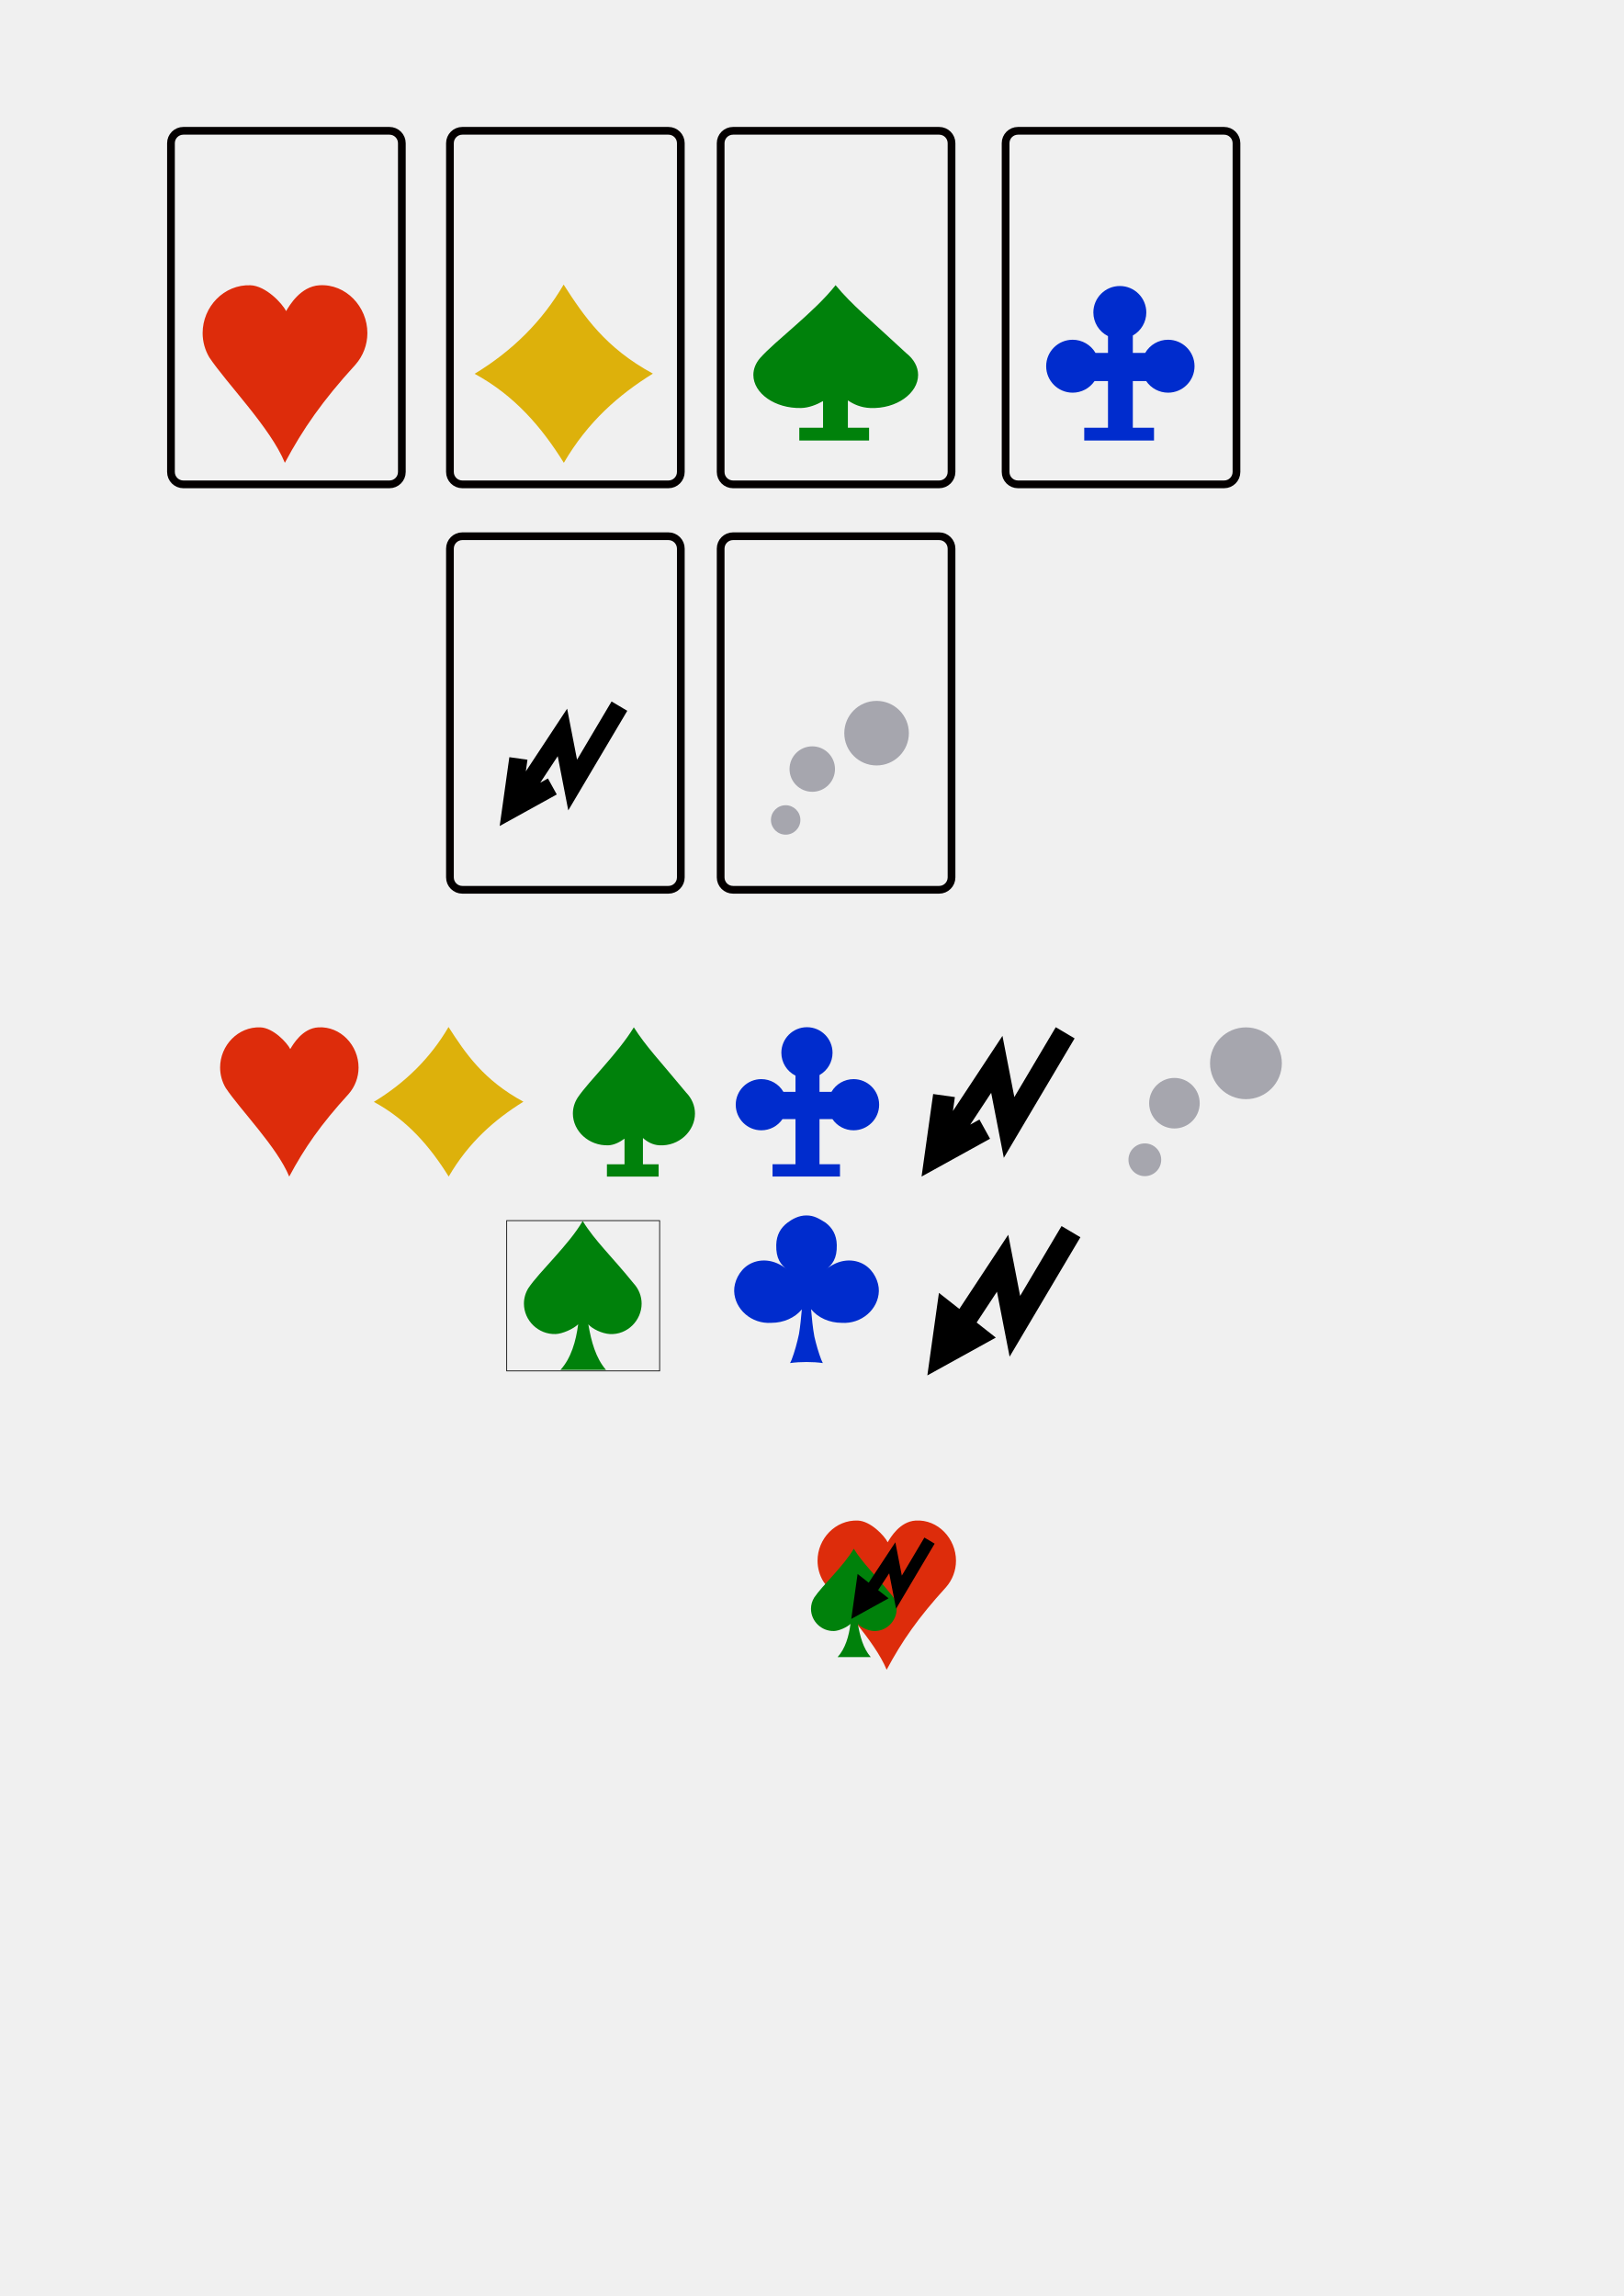
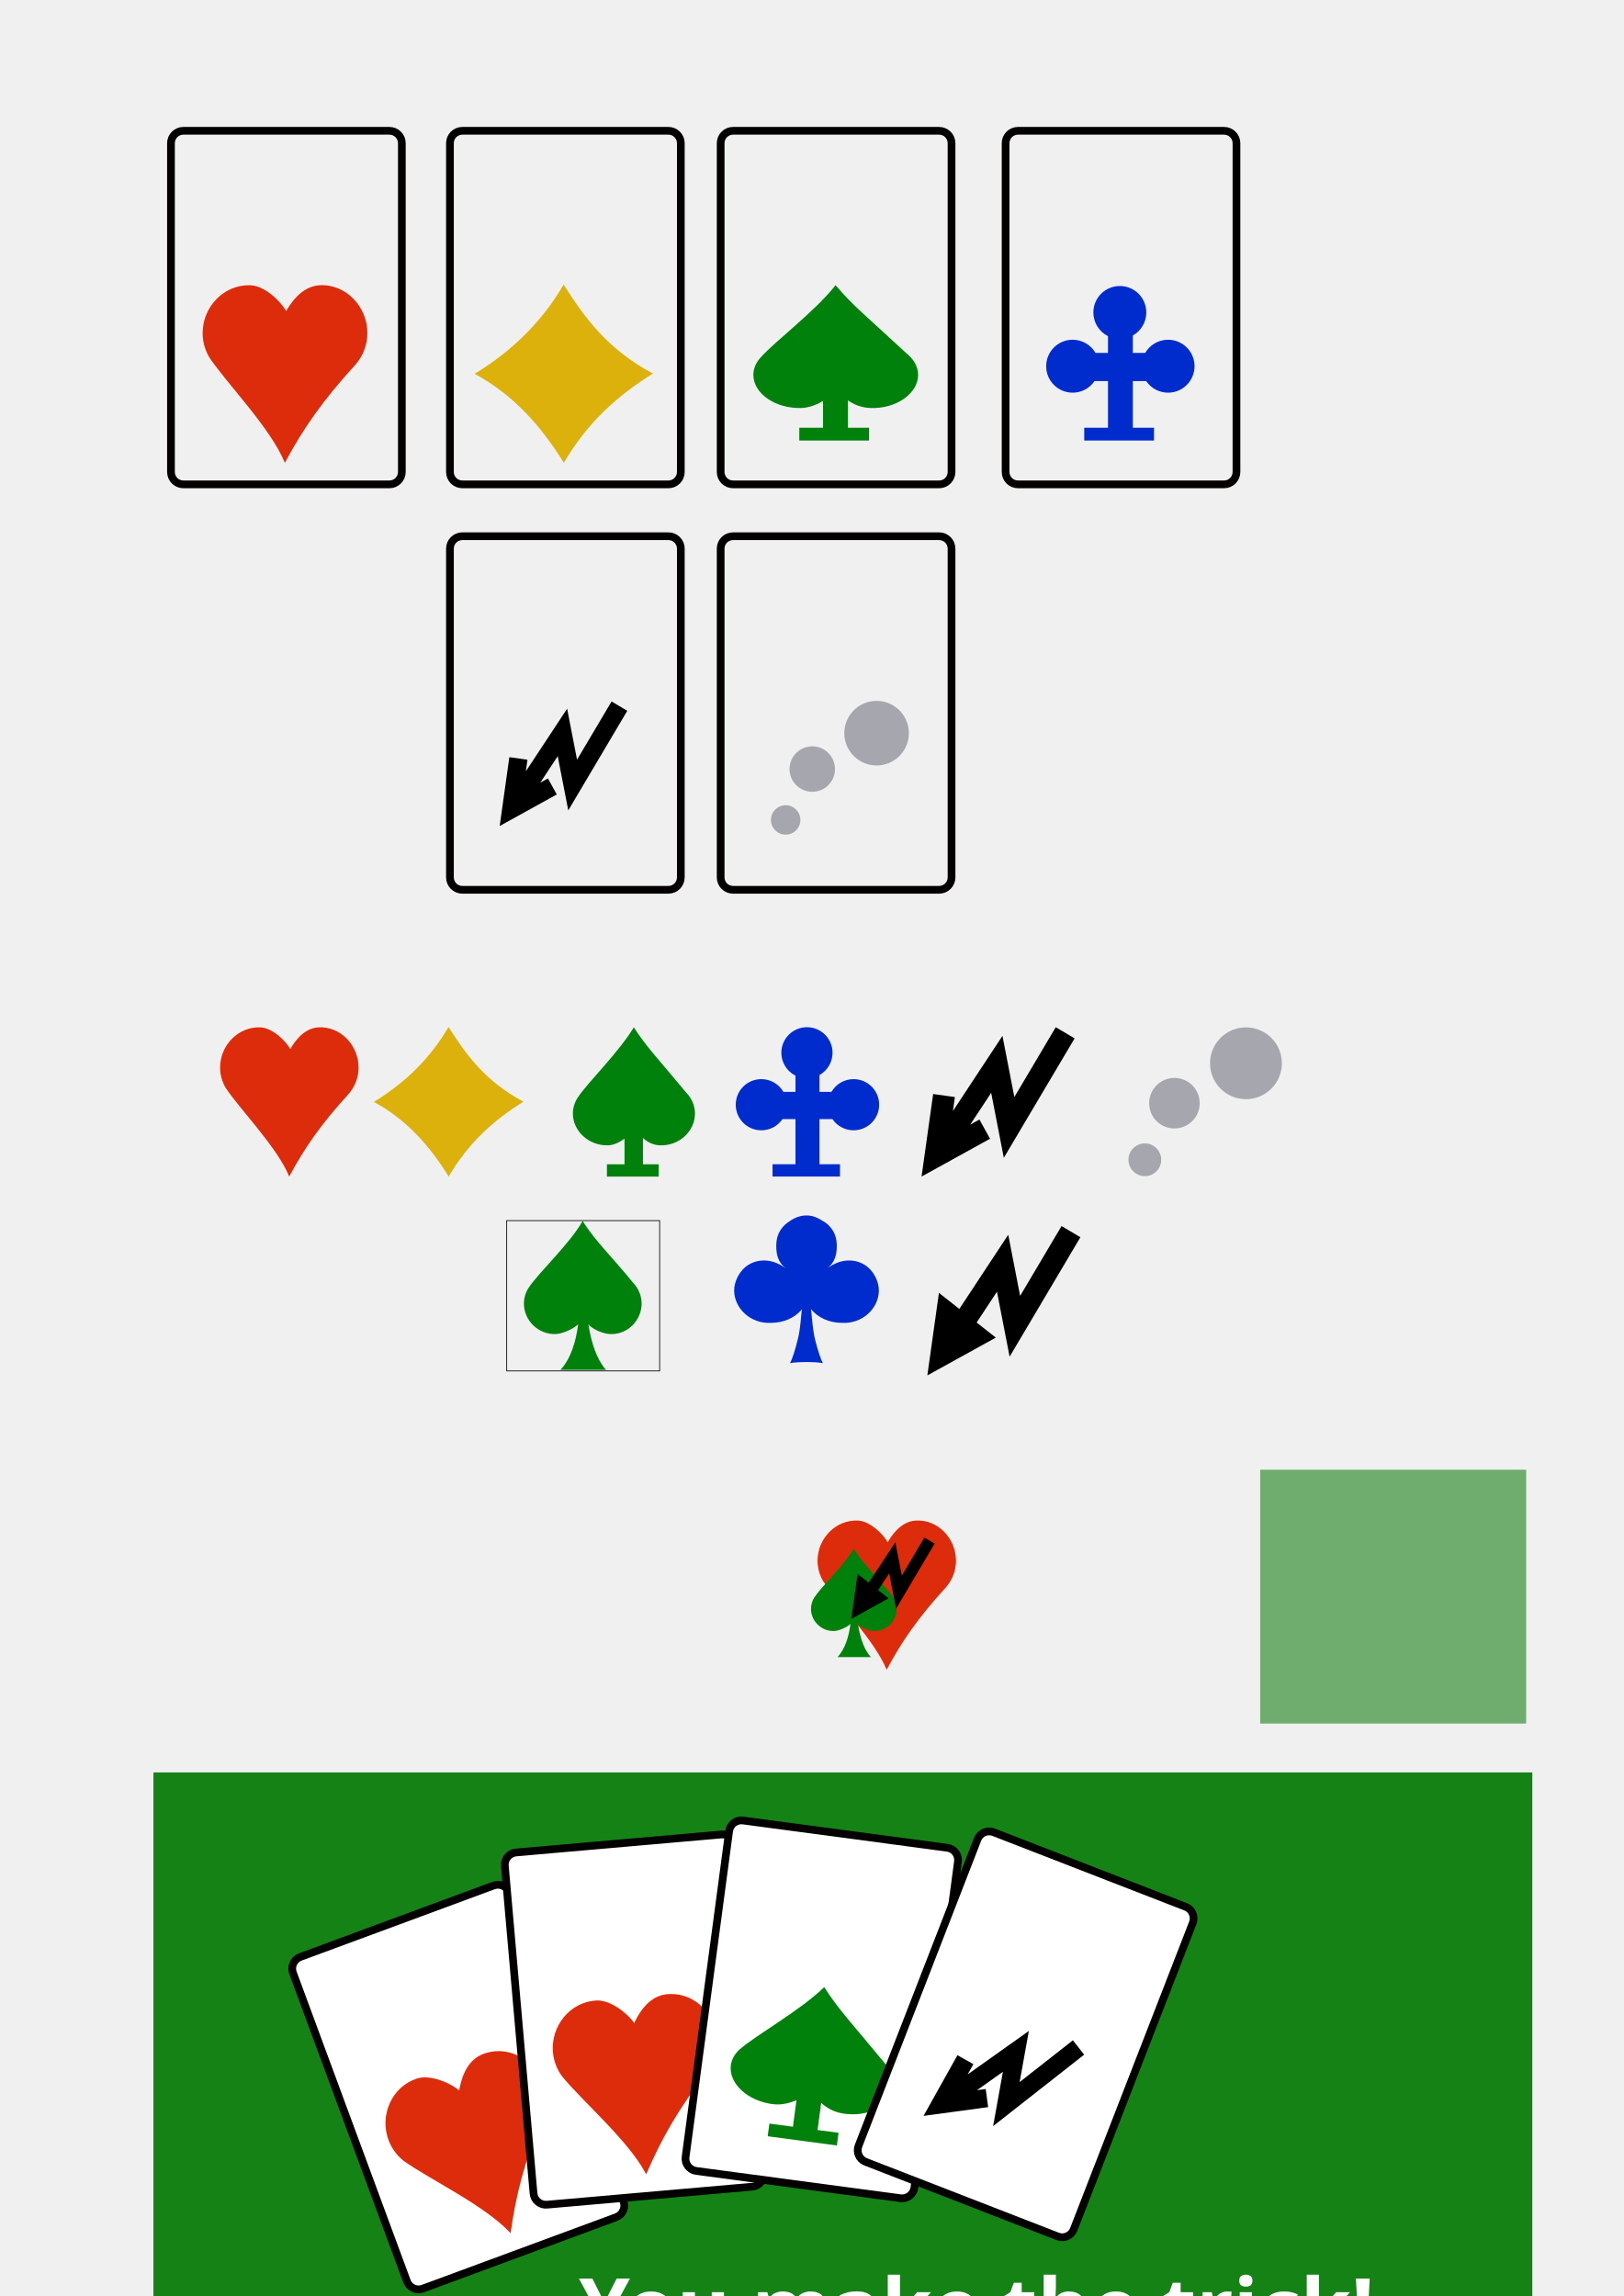
<svg xmlns="http://www.w3.org/2000/svg" width="210mm" height="297mm" viewBox="0 0 210 297" version="1.1" id="svg8">
  <defs id="defs2" />
  <g id="layer1">
    <path style="fill:#002ccd;fill-opacity:1;stroke:none;stroke-width:0.378;stroke-linecap:square;stroke-linejoin:miter;stroke-miterlimit:4;stroke-dasharray:none;stroke-opacity:1" d="M 394.18 594.23 C 390.399 594.23 387.284 596.003 384.895 597.795 C 381.625 600.289 379.564 603.715 379.445 608.633 C 379.285 615.289 381.565 618.279 384.953 620.848 C 378.433 615.232 370.92 615.2 365.824 618.393 C 361.279 621.24 358.766 626.781 358.877 631.207 C 359.098 640.077 367.374 647.422 377.092 646.738 C 383.047 646.737 388.567 644.253 391.951 640.17 C 391.574 644.197 391.233 648.19 390.566 652.178 C 389.624 656.557 388.45 660.879 386.984 664.719 C 386.739 665.28 386.482 665.843 386.209 666.406 C 391.026 665.717 397.544 665.713 402.213 666.406 C 401.935 665.833 401.672 665.261 401.424 664.689 C 400.102 661.238 399.002 657.396 398.084 653.477 C 397.255 649.026 396.883 644.576 396.463 640.082 C 399.84 644.217 405.395 646.736 411.393 646.738 C 421.111 647.422 429.386 640.077 429.607 631.207 C 429.718 626.781 427.206 621.24 422.66 618.393 C 417.564 615.2 410.051 615.232 403.531 620.848 C 406.92 618.279 409.199 615.289 409.039 608.633 C 408.921 603.715 406.859 600.289 403.59 597.795 C 400.329 595.764 397.96 594.23 394.18 594.23 z " transform="scale(0.2645833)" id="path860" />
    <rect style="fill:none;fill-opacity:1;stroke:#040000;stroke-width:1;stroke-miterlimit:4;stroke-dasharray:none;stroke-opacity:1" id="rect815" width="29.86" height="45.735" x="22.112" y="16.92" rx="1.604" ry="1.604" />
    <path style="fill:#dd2c0b;fill-opacity:1;stroke:none;stroke-width:1;stroke-miterlimit:4;stroke-dasharray:none;stroke-opacity:1" d="m 36.843,59.867 c -1.84,-4.507 -7.513,-10.256 -9.77,-13.635 -0.564,-0.951 -0.863,-2.037 -0.866,-3.143 1.15e-4,-3.418 2.774,-6.315 6.19,-6.189 1.972,0.073 4.105,2.331 4.604,3.344 0.421,-0.699 1.848,-3.2 4.325,-3.344 3.412,-0.198 6.189,2.771 6.189,6.189 -0.002,1.503 -0.55,2.953 -1.543,4.081 -4.277,4.685 -6.777,8.292 -9.13,12.697 z" id="path817" />
    <flowRoot xml:space="preserve" id="flowRoot827" style="font-style:normal;font-weight:normal;font-size:10.583px;line-height:1.25;font-family:sans-serif;text-align:center;letter-spacing:0px;word-spacing:0px;text-anchor:middle;fill:#000000;fill-opacity:1;stroke:none;stroke-width:0.265" transform="translate(0.5291667)">
      <flowRegion id="flowRegion829" style="text-align:center;text-anchor:middle;stroke-width:0.265">
        <rect id="rect831" width="21.261" height="15.875" x="26.364" y="20.794" style="text-align:center;text-anchor:middle;stroke-width:0.265" />
      </flowRegion>
      <flowPara id="flowPara833" style="font-style:normal;font-variant:normal;font-weight:bold;font-stretch:normal;font-size:12.7px;font-family:sans-serif;-inkscape-font-specification:'sans-serif Bold';stroke-width:0.265">13</flowPara>
    </flowRoot>
    <rect ry="1.604" rx="1.604" y="16.92" x="58.193" height="45.735" width="29.86" id="rect835" style="fill:none;fill-opacity:1;stroke:#040000;stroke-width:1;stroke-miterlimit:4;stroke-dasharray:none;stroke-opacity:1" />
    <flowRoot transform="translate(36.61055)" style="font-style:normal;font-weight:normal;font-size:10.583px;line-height:1.25;font-family:sans-serif;text-align:center;letter-spacing:0px;word-spacing:0px;text-anchor:middle;fill:#000000;fill-opacity:1;stroke:none;stroke-width:0.265" id="flowRoot845" xml:space="preserve">
      <flowRegion style="text-align:center;text-anchor:middle;stroke-width:0.265" id="flowRegion841">
        <rect style="text-align:center;text-anchor:middle;stroke-width:0.265" y="20.794" x="26.364" height="15.875" width="21.261" id="rect839" />
      </flowRegion>
      <flowPara style="font-style:normal;font-variant:normal;font-weight:bold;font-stretch:normal;font-size:12.7px;font-family:sans-serif;-inkscape-font-specification:'sans-serif Bold';stroke-width:0.265" id="flowPara843">5</flowPara>
    </flowRoot>
    <path style="fill:#ddb10b;fill-opacity:1;stroke:none;stroke-width:1;stroke-miterlimit:4;stroke-dasharray:none;stroke-opacity:1" d="m 72.897,36.814 c 2.643,4.111 5.415,8.192 11.54,11.513 -4.376,2.724 -8.396,6.191 -11.513,11.54 C 70.053,55.247 66.537,51.144 61.385,48.354 66.313,45.366 70.15,41.52 72.897,36.814 Z" id="rect847" />
    <rect style="fill:none;fill-opacity:1;stroke:#040000;stroke-width:1;stroke-miterlimit:4;stroke-dasharray:none;stroke-opacity:1" id="rect852" width="29.86" height="45.735" x="93.205" y="16.92" rx="1.604" ry="1.604" />
    <flowRoot xml:space="preserve" id="flowRoot860" style="font-style:normal;font-weight:normal;font-size:10.583px;line-height:1.25;font-family:sans-serif;text-align:center;letter-spacing:0px;word-spacing:0px;text-anchor:middle;fill:#000000;fill-opacity:1;stroke:none;stroke-width:0.265" transform="translate(71.62286)">
      <flowRegion id="flowRegion856" style="text-align:center;text-anchor:middle;stroke-width:0.265">
        <rect id="rect854" width="21.261" height="15.875" x="26.364" y="20.794" style="text-align:center;text-anchor:middle;stroke-width:0.265" />
      </flowRegion>
      <flowPara id="flowPara858" style="font-style:normal;font-variant:normal;font-weight:bold;font-stretch:normal;font-size:12.7px;font-family:sans-serif;-inkscape-font-specification:'sans-serif Bold';stroke-width:0.265">11</flowPara>
    </flowRoot>
    <path style="fill:#00810b;fill-opacity:1;stroke:none;stroke-width:3.78;stroke-miterlimit:4;stroke-dasharray:none;stroke-opacity:1" d="M 408.455 139.428 C 398.149 152.552 378.878 166.713 371.529 175.076 C 369.397 177.564 368.267 180.401 368.258 183.293 C 368.258 192.23 378.741 199.804 391.652 199.475 C 395.334 199.381 399.161 197.892 402.322 196.09 L 402.322 209.127 L 390.715 209.127 L 390.715 215.377 L 424.822 215.377 L 424.822 209.127 L 414.465 209.127 L 414.465 195.748 C 417.168 197.618 420.802 199.29 425.398 199.475 C 438.296 199.992 448.791 192.23 448.791 183.293 C 448.783 179.364 446.713 175.572 442.961 172.623 C 424.783 155.676 416.644 149.299 408.455 139.428 z " transform="scale(0.2645833)" id="path864" />
    <rect ry="1.604" rx="1.604" y="16.92" x="130.058" height="45.735" width="29.86" id="rect871" style="fill:none;fill-opacity:1;stroke:#040000;stroke-width:1;stroke-miterlimit:4;stroke-dasharray:none;stroke-opacity:1" />
    <flowRoot transform="translate(108.4755)" style="font-style:normal;font-weight:normal;font-size:10.583px;line-height:1.25;font-family:sans-serif;text-align:center;letter-spacing:0px;word-spacing:0px;text-anchor:middle;fill:#000000;fill-opacity:1;stroke:none;stroke-width:0.265" id="flowRoot879" xml:space="preserve">
      <flowRegion style="text-align:center;text-anchor:middle;stroke-width:0.265" id="flowRegion875">
        <rect style="text-align:center;text-anchor:middle;stroke-width:0.265" y="20.794" x="26.364" height="15.875" width="21.261" id="rect873" />
      </flowRegion>
      <flowPara style="font-style:normal;font-variant:normal;font-weight:bold;font-stretch:normal;font-size:12.7px;font-family:sans-serif;-inkscape-font-specification:'sans-serif Bold';stroke-width:0.265" id="flowPara877">1</flowPara>
    </flowRoot>
    <path style="fill:#002ccd;fill-opacity:1;stroke:none;stroke-width:3.78;stroke-miterlimit:4;stroke-dasharray:none;stroke-opacity:1" d="M 547.398 139.832 A 12.943 12.943 0 0 0 534.457 152.775 A 12.943 12.943 0 0 0 541.607 164.334 L 541.607 172.537 L 535.504 172.537 A 12.943 12.943 0 0 0 524.332 166.098 A 12.943 12.943 0 0 0 511.391 179.039 A 12.943 12.943 0 0 0 524.332 191.982 A 12.943 12.943 0 0 0 535.045 186.301 L 541.607 186.301 L 541.607 209.127 L 530 209.127 L 530 215.377 L 564.107 215.377 L 564.107 209.127 L 553.75 209.127 L 553.75 186.301 L 560.271 186.301 A 12.943 12.943 0 0 0 570.971 191.982 A 12.943 12.943 0 0 0 583.914 179.039 A 12.943 12.943 0 0 0 570.971 166.098 A 12.943 12.943 0 0 0 559.795 172.537 L 553.75 172.537 L 553.75 164.035 A 12.943 12.943 0 0 0 560.342 152.775 A 12.943 12.943 0 0 0 547.398 139.832 z " transform="scale(0.2645833)" id="path881" />
    <rect style="fill:none;fill-opacity:1;stroke:#040000;stroke-width:1;stroke-miterlimit:4;stroke-dasharray:none;stroke-opacity:1" id="rect920" width="29.86" height="45.735" x="58.193" y="69.364" rx="1.604" ry="1.604" />
    <flowRoot xml:space="preserve" id="flowRoot928" style="font-style:normal;font-weight:normal;font-size:10.583px;line-height:1.25;font-family:sans-serif;text-align:center;letter-spacing:0px;word-spacing:0px;text-anchor:middle;fill:#000000;fill-opacity:1;stroke:none;stroke-width:0.265" transform="translate(36.61055,52.4442)">
      <flowRegion id="flowRegion924" style="text-align:center;text-anchor:middle;stroke-width:0.265">
        <rect id="rect922" width="21.261" height="15.875" x="26.364" y="20.794" style="text-align:center;text-anchor:middle;stroke-width:0.265" />
      </flowRegion>
      <flowPara id="flowPara926" style="font-style:normal;font-variant:normal;font-weight:bold;font-stretch:normal;font-size:12.7px;font-family:sans-serif;-inkscape-font-specification:'sans-serif Bold';stroke-width:0.265">Z</flowPara>
    </flowRoot>
    <rect ry="1.604" rx="1.604" y="69.364" x="93.205" height="45.735" width="29.86" id="rect932" style="fill:none;fill-opacity:1;stroke:#040000;stroke-width:1;stroke-miterlimit:4;stroke-dasharray:none;stroke-opacity:1" />
    <flowRoot transform="translate(71.62286,52.4442)" style="font-style:normal;font-weight:normal;font-size:10.583px;line-height:1.25;font-family:sans-serif;text-align:center;letter-spacing:0px;word-spacing:0px;text-anchor:middle;fill:#000000;fill-opacity:1;stroke:none;stroke-width:0.265" id="flowRoot940" xml:space="preserve">
      <flowRegion style="text-align:center;text-anchor:middle;stroke-width:0.265" id="flowRegion936">
        <rect style="text-align:center;text-anchor:middle;stroke-width:0.265" y="20.794" x="26.364" height="15.875" width="21.261" id="rect934" />
      </flowRegion>
      <flowPara style="font-style:normal;font-variant:normal;font-weight:bold;font-stretch:normal;font-size:12.7px;font-family:sans-serif;-inkscape-font-specification:'sans-serif Bold';stroke-width:0.265" id="flowPara938">N</flowPara>
    </flowRoot>
    <path style="color:#000000;font-style:normal;font-variant:normal;font-weight:normal;font-stretch:normal;font-size:medium;line-height:normal;font-family:sans-serif;font-variant-ligatures:normal;font-variant-position:normal;font-variant-caps:normal;font-variant-numeric:normal;font-variant-alternates:normal;font-feature-settings:normal;text-indent:0;text-align:start;text-decoration:none;text-decoration-line:none;text-decoration-style:solid;text-decoration-color:#000000;letter-spacing:normal;word-spacing:normal;text-transform:none;writing-mode:lr-tb;direction:ltr;text-orientation:mixed;dominant-baseline:auto;baseline-shift:baseline;text-anchor:start;white-space:normal;shape-padding:0;clip-rule:nonzero;display:inline;overflow:visible;visibility:visible;opacity:1;isolation:auto;mix-blend-mode:normal;color-interpolation:sRGB;color-interpolation-filters:linearRGB;solid-color:#000000;solid-opacity:1;vector-effect:none;fill:#000000;fill-opacity:1;fill-rule:nonzero;stroke:none;stroke-width:8.939;stroke-linecap:butt;stroke-linejoin:miter;stroke-miterlimit:4;stroke-dasharray:none;stroke-dashoffset:0;stroke-opacity:1;color-rendering:auto;image-rendering:auto;shape-rendering:auto;text-rendering:auto;enable-background:accumulate" d="M 298.945 342.955 L 282.07 371.42 L 277.227 346.484 L 257.039 377.115 L 257.215 375.855 L 257.834 371.428 L 248.984 370.188 L 248.355 374.615 L 244.26 403.826 L 268.25 390.576 L 272.162 388.412 L 267.838 380.588 L 264.086 382.662 L 272.629 369.699 L 277.781 396.193 L 306.629 347.51 L 298.945 342.955 z " transform="scale(0.2645833)" id="path944" />
    <path id="path952" style="fill:#a6a6ae;fill-opacity:1;stroke:none;stroke-width:2.365;stroke-linecap:square;stroke-linejoin:miter;stroke-miterlimit:4;stroke-dasharray:none;stroke-opacity:1" d="m 117.548,94.839 a 4.176,4.176 0 0 1 -4.176,4.176 4.176,4.176 0 0 1 -4.176,-4.176 4.176,4.176 0 0 1 4.176,-4.176 4.176,4.176 0 0 1 4.176,4.176 z m -9.555,4.644 a 2.94,2.94 0 0 1 -2.94,2.94 2.94,2.94 0 0 1 -2.94,-2.94 2.94,2.94 0 0 1 2.94,-2.94 2.94,2.94 0 0 1 2.94,2.94 z m -4.477,6.582 a 1.904,1.904 0 0 1 -1.904,1.904 1.904,1.904 0 0 1 -1.904,-1.904 1.904,1.904 0 0 1 1.904,-1.904 1.904,1.904 0 0 1 1.904,1.904 z" />
    <path id="path963" d="m 37.405,152.194 c -1.546,-3.788 -6.313,-8.618 -8.21,-11.458 -0.474,-0.8 -0.725,-1.712 -0.727,-2.641 9.7e-5,-2.873 2.331,-5.307 5.202,-5.201 1.657,0.061 3.449,1.959 3.869,2.81 0.354,-0.587 1.553,-2.69 3.634,-2.81 2.868,-0.166 5.201,2.329 5.201,5.201 -0.001,1.263 -0.462,2.482 -1.296,3.43 -3.594,3.937 -5.695,6.968 -7.672,10.67 z" style="fill:#dd2c0b;fill-opacity:1;stroke:none;stroke-width:1;stroke-miterlimit:4;stroke-dasharray:none;stroke-opacity:1" />
    <path id="path974" d="m 58.01,132.85 c 2.218,3.45 4.544,6.875 9.683,9.661 -3.672,2.286 -7.045,5.195 -9.661,9.683 -2.409,-3.877 -5.36,-7.319 -9.683,-9.661 4.135,-2.507 7.356,-5.735 9.661,-9.683 z" style="fill:#ddb10b;fill-opacity:1;stroke:none;stroke-width:1;stroke-miterlimit:4;stroke-dasharray:none;stroke-opacity:1" />
    <path id="path985" d="m 81.975,132.89 c -2.021,3.336 -5.8,6.935 -7.241,9.061 -0.418,0.632 -0.64,1.353 -0.641,2.088 8.8e-5,2.272 2.056,4.197 4.587,4.113 0.722,-0.024 1.472,-0.402 2.092,-0.86 v 3.314 h -2.276 v 1.589 h 6.688 v -1.589 h -2.031 v -3.4 c 0.53,0.475 1.243,0.9 2.144,0.947 2.529,0.132 4.587,-1.841 4.587,-4.113 -0.002,-0.998 -0.408,-1.962 -1.143,-2.712 -3.564,-4.307 -5.16,-5.928 -6.766,-8.437 z" style="fill:#00810b;fill-opacity:1;stroke:none;stroke-width:1;stroke-miterlimit:4;stroke-dasharray:none;stroke-opacity:1" />
    <path id="path1023" d="m 104.365,132.874 a 3.31,3.31 0 0 0 -3.31,3.31 3.31,3.31 0 0 0 1.829,2.956 v 2.098 h -1.561 a 3.31,3.31 0 0 0 -2.857,-1.647 3.31,3.31 0 0 0 -3.31,3.31 3.31,3.31 0 0 0 3.31,3.31 3.31,3.31 0 0 0 2.74,-1.453 h 1.678 v 5.838 h -2.968 v 1.598 h 8.723 v -1.598 h -2.649 v -5.838 h 1.668 a 3.31,3.31 0 0 0 2.736,1.453 3.31,3.31 0 0 0 3.31,-3.31 3.31,3.31 0 0 0 -3.31,-3.31 3.31,3.31 0 0 0 -2.858,1.647 h -1.546 v -2.174 a 3.31,3.31 0 0 0 1.686,-2.88 3.31,3.31 0 0 0 -3.31,-3.31 z" style="fill:#002ccd;fill-opacity:1;stroke:none;stroke-width:1;stroke-miterlimit:4;stroke-dasharray:none;stroke-opacity:1" />
    <path id="path1039" d="m 136.545,132.876 -5.356,9.034 -1.537,-7.914 -6.407,9.721 0.056,-0.4 0.197,-1.405 -2.809,-0.394 -0.2,1.405 -1.3,9.27 7.614,-4.205 1.242,-0.687 -1.372,-2.483 -1.191,0.658 2.711,-4.114 1.635,8.408 9.155,-15.45 z" style="color:#000000;font-style:normal;font-variant:normal;font-weight:normal;font-stretch:normal;font-size:medium;line-height:normal;font-family:sans-serif;font-variant-ligatures:normal;font-variant-position:normal;font-variant-caps:normal;font-variant-numeric:normal;font-variant-alternates:normal;font-feature-settings:normal;text-indent:0;text-align:start;text-decoration:none;text-decoration-line:none;text-decoration-style:solid;text-decoration-color:#000000;letter-spacing:normal;word-spacing:normal;text-transform:none;writing-mode:lr-tb;direction:ltr;text-orientation:mixed;dominant-baseline:auto;baseline-shift:baseline;text-anchor:start;white-space:normal;shape-padding:0;clip-rule:nonzero;display:inline;overflow:visible;visibility:visible;opacity:1;isolation:auto;mix-blend-mode:normal;color-interpolation:sRGB;color-interpolation-filters:linearRGB;solid-color:#000000;solid-opacity:1;vector-effect:none;fill:#000000;fill-opacity:1;fill-rule:nonzero;stroke:none;stroke-width:2.365;stroke-linecap:butt;stroke-linejoin:miter;stroke-miterlimit:4;stroke-dasharray:none;stroke-dashoffset:0;stroke-opacity:1;color-rendering:auto;image-rendering:auto;shape-rendering:auto;text-rendering:auto;enable-background:accumulate" />
    <path d="m 165.787,137.541 a 4.644,4.644 0 0 1 -4.644,4.644 4.644,4.644 0 0 1 -4.644,-4.644 4.644,4.644 0 0 1 4.644,-4.644 4.644,4.644 0 0 1 4.644,4.644 z m -10.625,5.164 a 3.269,3.269 0 0 1 -3.269,3.269 3.269,3.269 0 0 1 -3.269,-3.269 3.269,3.269 0 0 1 3.269,-3.269 3.269,3.269 0 0 1 3.269,3.269 z m -4.978,7.318 a 2.118,2.118 0 0 1 -2.118,2.118 2.118,2.118 0 0 1 -2.118,-2.118 2.118,2.118 0 0 1 2.118,-2.118 2.118,2.118 0 0 1 2.118,2.118 z" style="fill:#a6a6ae;fill-opacity:1;stroke:none;stroke-width:2.365;stroke-linecap:square;stroke-linejoin:miter;stroke-miterlimit:4;stroke-dasharray:none;stroke-opacity:1" id="path1054" />
    <rect style="fill:none;fill-opacity:1;stroke:#000000;stroke-width:0.1;stroke-linecap:square;stroke-linejoin:miter;stroke-miterlimit:4;stroke-dasharray:none;stroke-opacity:1" id="rect855" width="19.778" height="19.444" x="65.535" y="157.893" />
    <path style="fill:#00810b;fill-opacity:1;stroke:none;stroke-width:3.78;stroke-miterlimit:4;stroke-dasharray:none;stroke-opacity:1" d="m 284.828,596.947 c -6.687,11.593 -21.189,24.795 -26.547,32.816 -1.417,2.29 -2.168,4.9 -2.174,7.562 2.9e-4,8.227 6.968,15.2 15.551,14.896 3.243,-0.115 8.638,-2.48 10.963,-4.787 -1.074,8.271 -3.435,16.565 -8.656,22.316 h 22.268 c -5.032,-5.82 -7.208,-13.886 -8.646,-22.275 1.858,2.176 6.678,4.533 10.504,4.746 8.573,0.477 15.55,-6.67 15.551,-14.896 -0.004,-3.617 -1.383,-7.107 -3.877,-9.822 -10.496,-13.015 -18.908,-20.761 -24.936,-30.557 z" transform="scale(0.2645833)" id="path875" />
    <path style="color:#000000;font-style:normal;font-variant:normal;font-weight:normal;font-stretch:normal;font-size:medium;line-height:normal;font-family:sans-serif;font-variant-ligatures:normal;font-variant-position:normal;font-variant-caps:normal;font-variant-numeric:normal;font-variant-alternates:normal;font-feature-settings:normal;text-indent:0;text-align:start;text-decoration:none;text-decoration-line:none;text-decoration-style:solid;text-decoration-color:#000000;letter-spacing:normal;word-spacing:normal;text-transform:none;writing-mode:lr-tb;direction:ltr;text-orientation:mixed;dominant-baseline:auto;baseline-shift:baseline;text-anchor:start;white-space:normal;shape-padding:0;clip-rule:nonzero;display:inline;overflow:visible;visibility:visible;opacity:1;isolation:auto;mix-blend-mode:normal;color-interpolation:sRGB;color-interpolation-filters:linearRGB;solid-color:#000000;solid-opacity:1;vector-effect:none;fill:#000000;fill-opacity:1;fill-rule:nonzero;stroke:none;stroke-width:2.365;stroke-linecap:butt;stroke-linejoin:miter;stroke-miterlimit:4;stroke-dasharray:none;stroke-dashoffset:0;stroke-opacity:1;color-rendering:auto;image-rendering:auto;shape-rendering:auto;text-rendering:auto;enable-background:accumulate" d="m 137.293,158.6 -5.356,9.034 -1.537,-7.914 -6.325,9.597 -2.395,-1.884 c -0.076,-0.068 -0.155,-0.133 -0.243,-0.191 l -0.199,1.405 -1.3,9.27 7.614,-4.205 1.241,-0.687 -2.48,-1.95 2.629,-3.988 1.635,8.408 9.156,-15.451 z" id="path886" />
    <path style="fill:#dd2c0b;fill-opacity:1;stroke:none;stroke-width:1;stroke-miterlimit:4;stroke-dasharray:none;stroke-opacity:1" d="m 114.673,215.991 c -1.546,-3.788 -6.313,-8.618 -8.21,-11.458 -0.474,-0.8 -0.725,-1.712 -0.727,-2.641 1e-4,-2.873 2.331,-5.307 5.202,-5.201 1.657,0.061 3.449,1.959 3.869,2.81 0.354,-0.587 1.553,-2.69 3.634,-2.81 2.868,-0.166 5.201,2.329 5.201,5.201 -0.001,1.263 -0.462,2.482 -1.296,3.43 -3.594,3.937 -5.695,6.968 -7.672,10.67 z" id="path858" />
    <path id="path865" d="m 110.421,200.331 c -1.288,2.233 -4.082,4.776 -5.114,6.321 -0.273,0.441 -0.418,0.944 -0.419,1.457 6e-5,1.585 1.342,2.928 2.996,2.87 0.625,-0.022 1.664,-0.478 2.112,-0.922 -0.207,1.593 -0.662,3.191 -1.667,4.299 h 4.289 c -0.969,-1.121 -1.389,-2.675 -1.666,-4.291 0.358,0.419 1.286,0.873 2.023,0.914 1.651,0.092 2.996,-1.285 2.996,-2.87 -8e-4,-0.697 -0.266,-1.369 -0.747,-1.892 -2.022,-2.507 -3.642,-3.999 -4.803,-5.886 z" style="fill:#00810b;fill-opacity:1;stroke:none;stroke-width:1;stroke-miterlimit:4;stroke-dasharray:none;stroke-opacity:1" />
    <path id="path861" d="m 119.555,198.891 -2.918,4.922 -0.838,-4.312 -3.446,5.229 -1.305,-1.026 c -0.041,-0.037 -0.085,-0.072 -0.132,-0.104 l -0.109,0.766 -0.708,5.051 4.148,-2.291 0.676,-0.374 -1.351,-1.063 1.432,-2.173 0.891,4.581 4.988,-8.418 z" style="color:#000000;font-style:normal;font-variant:normal;font-weight:normal;font-stretch:normal;font-size:medium;line-height:normal;font-family:sans-serif;font-variant-ligatures:normal;font-variant-position:normal;font-variant-caps:normal;font-variant-numeric:normal;font-variant-alternates:normal;font-feature-settings:normal;text-indent:0;text-align:start;text-decoration:none;text-decoration-line:none;text-decoration-style:solid;text-decoration-color:#000000;letter-spacing:normal;word-spacing:normal;text-transform:none;writing-mode:lr-tb;direction:ltr;text-orientation:mixed;dominant-baseline:auto;baseline-shift:baseline;text-anchor:start;white-space:normal;shape-padding:0;clip-rule:nonzero;display:inline;overflow:visible;visibility:visible;opacity:1;isolation:auto;mix-blend-mode:normal;color-interpolation:sRGB;color-interpolation-filters:linearRGB;solid-color:#000000;solid-opacity:1;vector-effect:none;fill:#000000;fill-opacity:1;fill-rule:nonzero;stroke:none;stroke-width:2.365;stroke-linecap:butt;stroke-linejoin:miter;stroke-miterlimit:4;stroke-dasharray:none;stroke-dashoffset:0;stroke-opacity:1;color-rendering:auto;image-rendering:auto;shape-rendering:auto;text-rendering:auto;enable-background:accumulate" />
-     <rect style="fill:none;fill-opacity:1;stroke:none;stroke-width:0.31;stroke-linecap:square;stroke-linejoin:miter;stroke-miterlimit:4;stroke-dasharray:none;stroke-opacity:1" id="rect864" width="25" height="25" x="101.808" y="193.455" />
+     <rect style="fill:none;fill-opacity:1;stroke:none;stroke-width:0.31;stroke-linecap:square;stroke-linejoin:miter;stroke-miterlimit:4;stroke-dasharray:none;stroke-opacity:1" id="rect864" width="21" height="21" x="103.778" y="195.76" />
+     <flowRoot xml:space="preserve" id="flowRoot900" style="fill:black;fill-opacity:1;stroke:none;font-family:sans-serif;font-style:normal;font-weight:bold;font-size:40px;line-height:1.25;letter-spacing:0px;word-spacing:0px;-inkscape-font-specification:'sans-serif Bold';font-stretch:normal;font-variant:normal">
+       <flowRegion id="flowRegion902">
+         <rect id="rect904" width="166.272" height="214.714" x="186" y="236.805" />
+       </flowRegion>
+       <flowPara id="flowPara906" />
+     </flowRoot>
+     <rect style="fill:#158215;fill-opacity:1;stroke:none;stroke-width:0.31;stroke-linecap:square;stroke-linejoin:miter;stroke-miterlimit:4;stroke-dasharray:none;stroke-opacity:1" id="rect952" width="178.335" height="87.078" x="19.844" y="229.273" rx="0" ry="0" />
+     <g id="g926" transform="rotate(-20.27851,103.9348,233.7406)">
+       <rect ry="1.604" rx="1.604" y="229.38" x="34.547" height="45.735" width="29.86" id="rect876" style="fill:#ffffff;fill-opacity:1;stroke:#040000;stroke-width:1;stroke-miterlimit:4;stroke-dasharray:none;stroke-opacity:1" />
+       <path id="path878" d="m 49.278,272.327 c -1.84,-4.507 -7.513,-10.256 -9.77,-13.635 -0.564,-0.951 -0.863,-2.037 -0.866,-3.143 1.15e-4,-3.418 2.774,-6.315 6.19,-6.189 1.972,0.073 4.105,2.331 4.604,3.344 0.421,-0.699 1.848,-3.2 4.325,-3.344 3.412,-0.198 6.189,2.771 6.189,6.189 -0.002,1.503 -0.55,2.953 -1.543,4.081 -4.277,4.685 -6.777,8.292 -9.13,12.697 z" style="fill:#dd2c0b;fill-opacity:1;stroke:none;stroke-width:1;stroke-miterlimit:4;stroke-dasharray:none;stroke-opacity:1" />
+       <flowRoot transform="translate(12.96458,212.4604)" style="font-style:normal;font-weight:normal;font-size:10.583px;line-height:1.25;font-family:sans-serif;text-align:center;letter-spacing:0px;word-spacing:0px;text-anchor:middle;fill:#000000;fill-opacity:1;stroke:none;stroke-width:0.265" id="flowRoot886" xml:space="preserve">
+         <flowRegion style="text-align:center;text-anchor:middle;stroke-width:0.265" id="flowRegion882">
+           <rect style="text-align:center;text-anchor:middle;stroke-width:0.265" y="20.794" x="26.364" height="15.875" width="21.261" id="rect880" />
+         </flowRegion>
+         <flowPara style="font-style:normal;font-variant:normal;font-weight:bold;font-stretch:normal;font-size:12.7px;font-family:sans-serif;-inkscape-font-specification:'sans-serif Bold';stroke-width:0.265" id="flowPara884">11</flowPara>
+       </flowRoot>
+     </g>
+     <g id="g934" transform="rotate(-5.007007,188.203,332.3893)">
+       <rect style="fill:#ffffff;fill-opacity:1;stroke:#040000;stroke-width:1;stroke-miterlimit:4;stroke-dasharray:none;stroke-opacity:1" id="rect862" width="29.86" height="45.735" x="73.705" y="229.38" rx="1.604" ry="1.604" />
+       <path style="fill:#dd2c0b;fill-opacity:1;stroke:none;stroke-width:1;stroke-miterlimit:4;stroke-dasharray:none;stroke-opacity:1" d="m 88.437,272.327 c -1.84,-4.507 -7.513,-10.256 -9.77,-13.635 -0.564,-0.951 -0.863,-2.037 -0.866,-3.143 1.15e-4,-3.418 2.774,-6.315 6.19,-6.189 1.972,0.073 4.105,2.331 4.604,3.344 0.421,-0.699 1.848,-3.2 4.325,-3.344 3.412,-0.198 6.189,2.771 6.189,6.189 -0.002,1.503 -0.55,2.953 -1.543,4.081 -4.277,4.685 -6.777,8.292 -9.13,12.697 z" id="path866" />
+       <flowRoot xml:space="preserve" id="flowRoot874" style="font-style:normal;font-weight:normal;font-size:10.583px;line-height:1.25;font-family:sans-serif;text-align:center;letter-spacing:0px;word-spacing:0px;text-anchor:middle;fill:#000000;fill-opacity:1;stroke:none;stroke-width:0.265" transform="translate(52.12291,212.4604)">
+         <flowRegion id="flowRegion870" style="text-align:center;text-anchor:middle;stroke-width:0.265">
+           <rect id="rect868" width="21.261" height="15.875" x="26.364" y="20.794" style="text-align:center;text-anchor:middle;stroke-width:0.265" />
+         </flowRegion>
+         <flowPara id="flowPara872" style="font-style:normal;font-variant:normal;font-weight:bold;font-stretch:normal;font-size:12.7px;font-family:sans-serif;-inkscape-font-specification:'sans-serif Bold';stroke-width:0.265">13</flowPara>
+       </flowRoot>
+     </g>
+     <g id="g942" transform="rotate(7.607367,63.14173,97.16405)">
+       <rect style="fill:#ffffff;fill-opacity:1;stroke:#040000;stroke-width:1;stroke-miterlimit:4;stroke-dasharray:none;stroke-opacity:1" id="rect888" width="29.86" height="45.735" x="112.52" y="229.909" rx="1.604" ry="1.604" />
+       <flowRoot xml:space="preserve" id="flowRoot896" style="font-style:normal;font-weight:normal;font-size:10.583px;line-height:1.25;font-family:sans-serif;text-align:center;letter-spacing:0px;word-spacing:0px;text-anchor:middle;fill:#000000;fill-opacity:1;stroke:none;stroke-width:0.265" transform="translate(90.93744,212.9896)">
+         <flowRegion id="flowRegion892" style="text-align:center;text-anchor:middle;stroke-width:0.265">
+           <rect id="rect890" width="21.261" height="15.875" x="26.364" y="20.794" style="text-align:center;text-anchor:middle;stroke-width:0.265" />
+         </flowRegion>
+         <flowPara id="flowPara894" style="font-style:normal;font-variant:normal;font-weight:bold;font-stretch:normal;font-size:12.7px;font-family:sans-serif;-inkscape-font-specification:'sans-serif Bold';stroke-width:0.265">5</flowPara>
+       </flowRoot>
+       <path style="fill:#00810b;fill-opacity:1;stroke:none;stroke-width:1;stroke-miterlimit:4;stroke-dasharray:none;stroke-opacity:1" d="m 127.385,249.88 c -2.727,3.472 -7.826,7.219 -9.77,9.432 -0.564,0.658 -0.863,1.409 -0.866,2.174 1.2e-4,2.365 2.774,4.369 6.19,4.281 0.974,-0.025 1.987,-0.419 2.823,-0.896 v 3.449 h -3.071 v 1.654 h 9.024 v -1.654 h -2.74 v -3.54 c 0.715,0.495 1.677,0.937 2.893,0.986 3.412,0.137 6.189,-1.917 6.189,-4.281 -0.002,-1.039 -0.55,-2.043 -1.543,-2.823 -4.81,-4.484 -6.963,-6.171 -9.13,-8.783 z" id="path898" />
+     </g>
+     <g id="g950" transform="rotate(21.22133,120.9441,169.5897)">
+       <rect style="fill:#ffffff;fill-opacity:1;stroke:#040000;stroke-width:1;stroke-miterlimit:4;stroke-dasharray:none;stroke-opacity:1" id="rect908" width="29.86" height="45.735" x="150.797" y="229.701" rx="1.604" ry="1.604" />
+       <flowRoot xml:space="preserve" id="flowRoot916" style="font-style:normal;font-weight:normal;font-size:10.583px;line-height:1.25;font-family:sans-serif;text-align:center;letter-spacing:0px;word-spacing:0px;text-anchor:middle;fill:#000000;fill-opacity:1;stroke:none;stroke-width:0.265" transform="translate(129.2147,212.7817)">
+         <flowRegion id="flowRegion912" style="text-align:center;text-anchor:middle;stroke-width:0.265">
+           <rect id="rect910" width="21.261" height="15.875" x="26.364" y="20.794" style="text-align:center;text-anchor:middle;stroke-width:0.265" />
+         </flowRegion>
+         <flowPara id="flowPara914" style="font-style:normal;font-variant:normal;font-weight:bold;font-stretch:normal;font-size:12.7px;font-family:sans-serif;-inkscape-font-specification:'sans-serif Bold';stroke-width:0.265">Z</flowPara>
+       </flowRoot>
+       <path style="color:#000000;font-style:normal;font-variant:normal;font-weight:normal;font-stretch:normal;font-size:medium;line-height:normal;font-family:sans-serif;font-variant-ligatures:normal;font-variant-position:normal;font-variant-caps:normal;font-variant-numeric:normal;font-variant-alternates:normal;font-feature-settings:normal;text-indent:0;text-align:start;text-decoration:none;text-decoration-line:none;text-decoration-style:solid;text-decoration-color:#000000;letter-spacing:normal;word-spacing:normal;text-transform:none;writing-mode:lr-tb;direction:ltr;text-orientation:mixed;dominant-baseline:auto;baseline-shift:baseline;text-anchor:start;white-space:normal;shape-padding:0;clip-rule:nonzero;display:inline;overflow:visible;visibility:visible;opacity:1;isolation:auto;mix-blend-mode:normal;color-interpolation:sRGB;color-interpolation-filters:linearRGB;solid-color:#000000;solid-opacity:1;vector-effect:none;fill:#000000;fill-opacity:1;fill-rule:nonzero;stroke:none;stroke-width:2.365;stroke-linecap:butt;stroke-linejoin:miter;stroke-miterlimit:4;stroke-dasharray:none;stroke-dashoffset:0;stroke-opacity:1;color-rendering:auto;image-rendering:auto;shape-rendering:auto;text-rendering:auto;enable-background:accumulate" d="m 171.7,251.078 -4.465,7.531 -1.282,-6.598 -5.341,8.104 0.046,-0.333 0.164,-1.172 -2.341,-0.328 -0.166,1.171 -1.084,7.729 6.347,-3.506 1.035,-0.573 -1.144,-2.07 -0.993,0.549 2.26,-3.43 1.363,7.01 7.633,-12.881 z" id="path918" />
+     </g>
+     <text xml:space="preserve" style="font-style:normal;font-variant:normal;font-weight:bold;font-stretch:normal;font-size:10.583px;line-height:1.25;font-family:sans-serif;-inkscape-font-specification:'sans-serif Bold';letter-spacing:0px;word-spacing:0px;fill:#ffffff;fill-opacity:1;stroke:none;stroke-width:0.265" x="74.877" y="302.292" id="text956">
+       <tspan id="tspan954" x="74.877" y="302.292" style="fill:#ffffff;fill-opacity:1;stroke-width:0.265">You make the trick!</tspan>
+     </text>
+     <rect ry="0" rx="0" y="190.115" x="162.983" height="32.838" width="34.402" id="rect958" style="fill:#6ead6e;fill-opacity:1;stroke:none;stroke-width:0.31;stroke-linecap:square;stroke-linejoin:miter;stroke-miterlimit:4;stroke-dasharray:none;stroke-opacity:1" />
  </g>
</svg>
